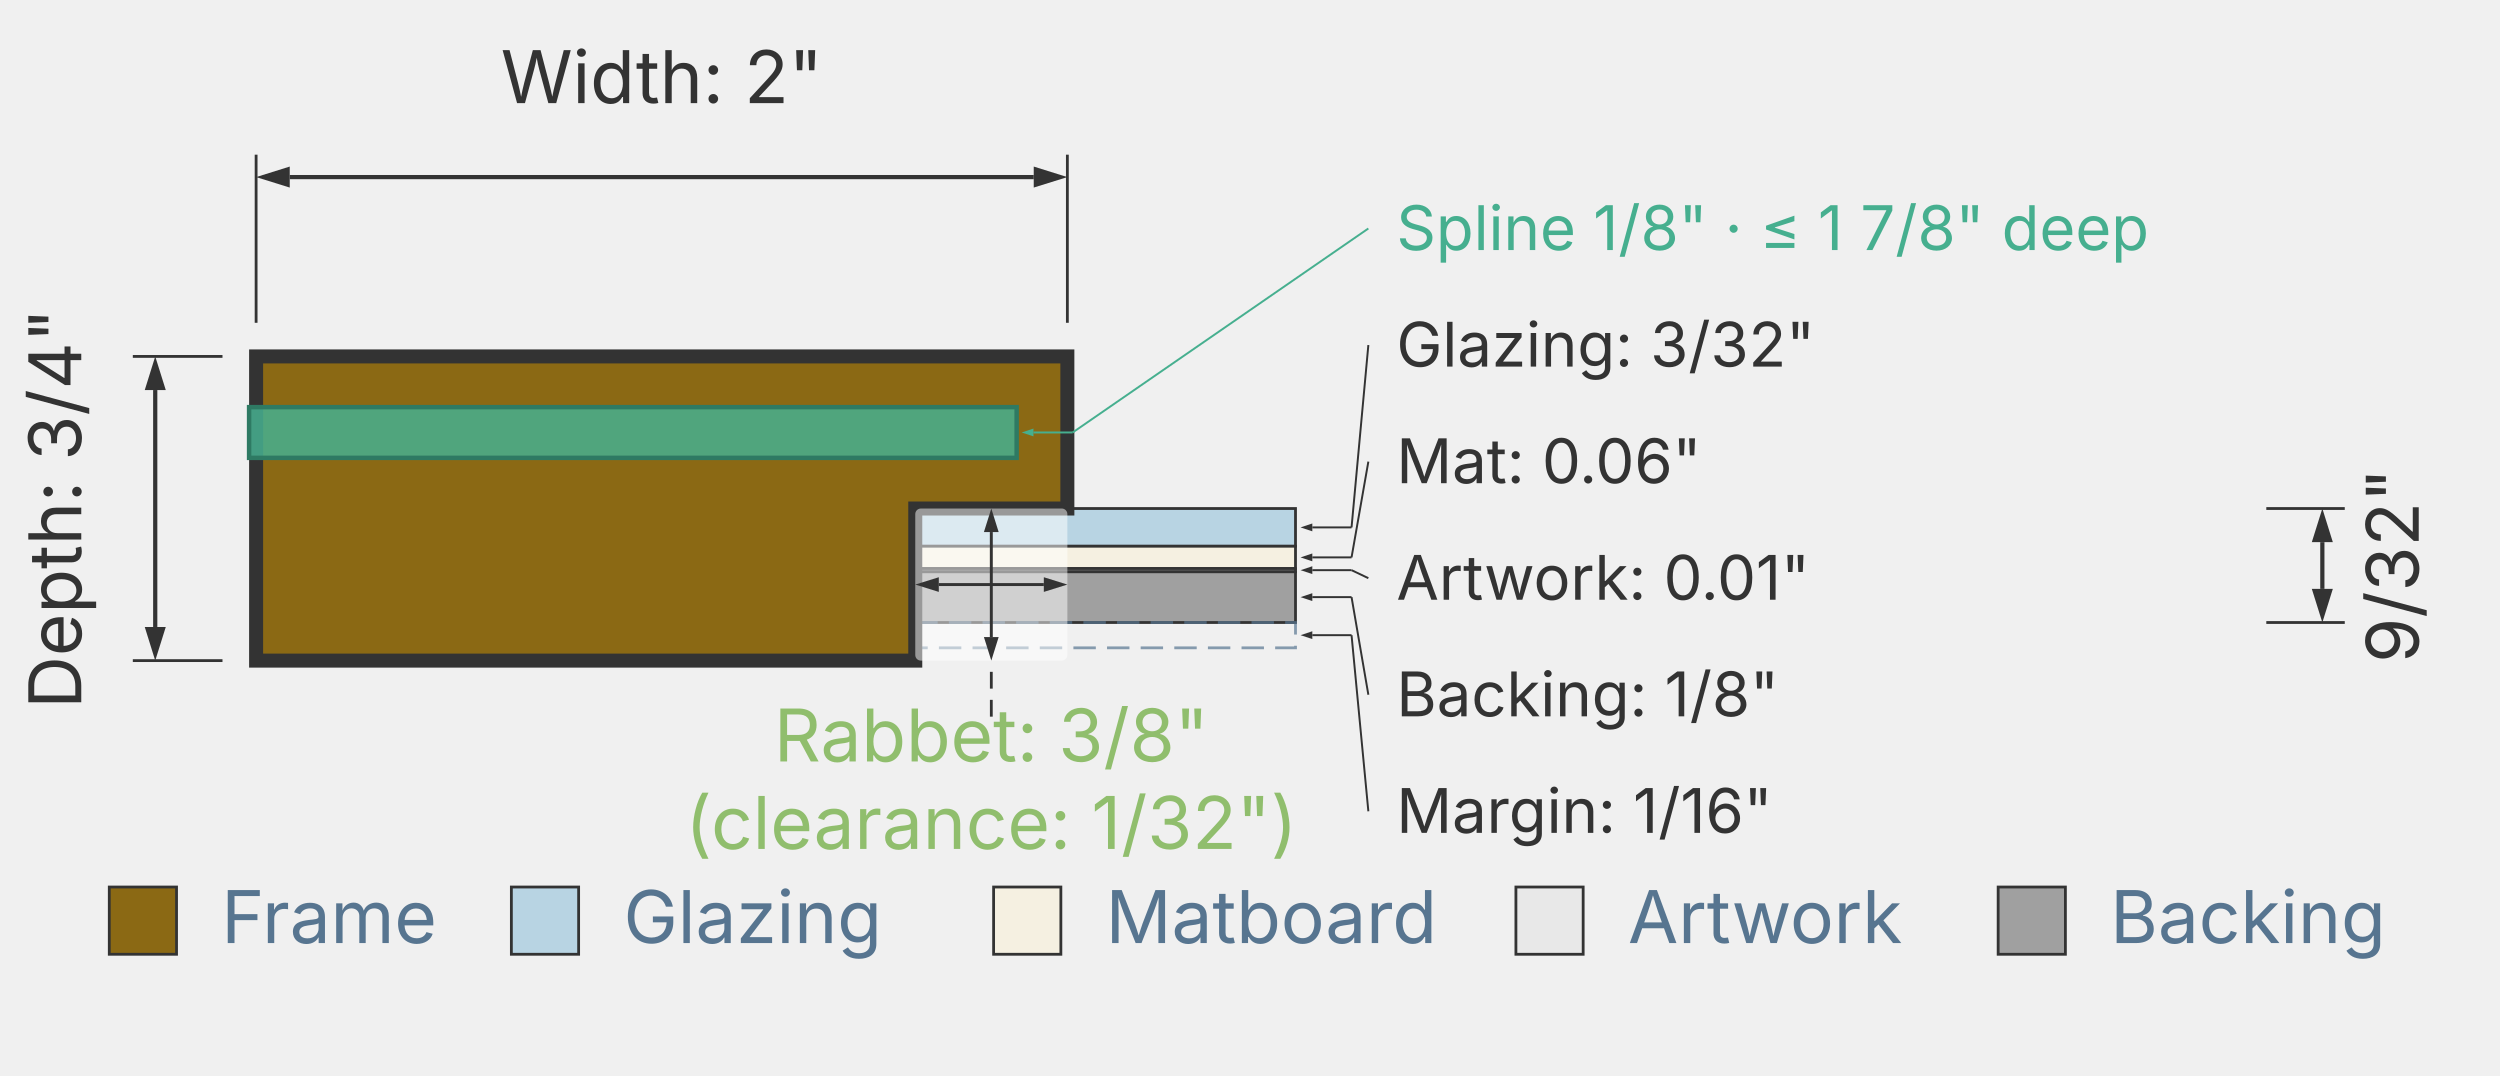
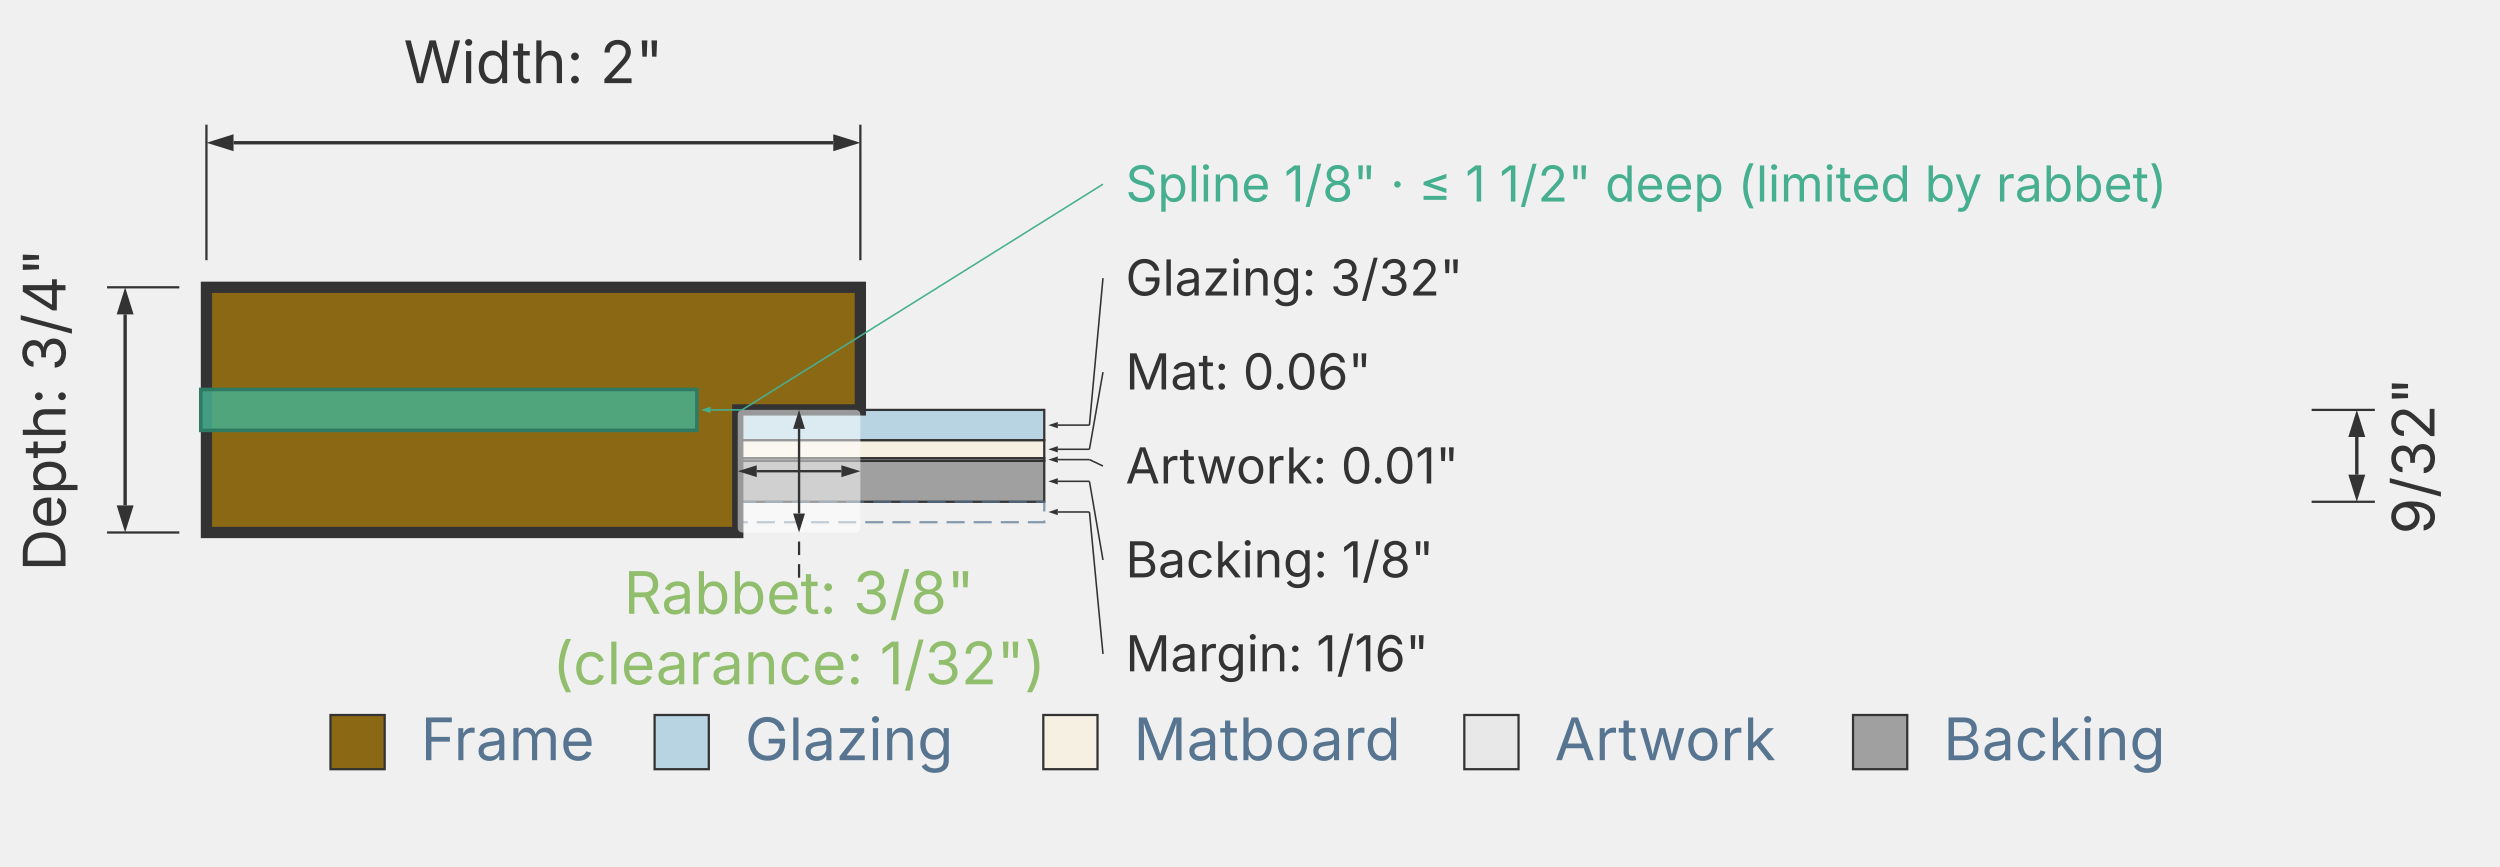
- <svg xmlns="http://www.w3.org/2000/svg" viewBox="-28.05 196.06 446.10 191.88">
+ <svg xmlns="http://www.w3.org/2000/svg" viewBox="-81.71 196.06 553.43 191.88">
  <defs>
    <pattern id="hatch" patternUnits="userSpaceOnUse" width="4" height="4">
      <path d="M-1,1 l2,-2 M0,4 l4,-4 M3,5 l2,-2" stroke="#CCCCCC" stroke-width="0.5" />
    </pattern>
  </defs>
-   <g id="section-content" transform="translate(-28.05, 0)">
+   <g id="section-content" transform="translate(-81.71, 0)">
    <g id="section-geometry">
      <rect x="163.32" y="286.80" width="67.85" height="6.73" stroke="#333333" stroke-width="0.5" fill="#B8D4E3" />
      <rect x="163.32" y="293.53" width="67.85" height="3.98" stroke="#333333" stroke-width="0.5" fill="#F5F0E1" />
      <rect x="163.32" y="297.51" width="67.85" height="0.58" stroke="#333333" stroke-width="0.5" fill="#E8E8E8" />
      <rect x="163.32" y="298.09" width="67.85" height="9.05" stroke="#333333" stroke-width="0.5" fill="#A0A0A0" />
      <rect x="163.32" y="307.14" width="67.85" height="4.52" stroke="#577590" stroke-width="0.5" stroke-dasharray="4,2" fill="none" opacity="0.7" />
      <polygon points="45.70,259.66 190.46,259.66 190.46,286.80 163.32,286.80 163.32,313.94 45.70,313.94" stroke="#333333" stroke-width="2.5" fill="#8B6914" />
      <g id="spline-slots">
-         <rect x="44.45" y="268.71" width="136.96" height="9.05" fill="#46af8f" fill-opacity="0.85" stroke="#2e7a63" stroke-width="0.8" />
+         <rect x="44.45" y="282.28" width="109.82" height="9.05" fill="#46af8f" fill-opacity="0.85" stroke="#2e7a63" stroke-width="0.8" />
      </g>
    </g>
    <g id="section-dimensions">
      <line x1="39.70" y1="259.66" x2="23.70" y2="259.66" stroke="#333333" stroke-width="0.5" />
      <line x1="39.70" y1="313.94" x2="23.70" y2="313.94" stroke="#333333" stroke-width="0.5" />
      <polygon points="27.70,259.66 25.83,265.66 29.58,265.66" fill="#333333" data-arrow="true" />
      <line x1="27.70" y1="265.66" x2="27.70" y2="307.94" stroke="#333333" stroke-width="0.75" />
      <polygon points="27.70,313.94 29.58,307.94 25.83,307.94" fill="#333333" data-arrow="true" />
      <text x="14.50" y="286.80" fill="#333333" font-family="Inter, system-ui, -apple-system, sans-serif" font-size="13px" text-anchor="middle" transform="rotate(-90 14.50 286.80)">Depth: 3/4"</text>
      <line x1="45.70" y1="253.66" x2="45.70" y2="223.66" stroke="#333333" stroke-width="0.5" />
      <line x1="190.46" y1="253.66" x2="190.46" y2="223.66" stroke="#333333" stroke-width="0.5" />
      <polygon points="45.70,227.66 51.70,229.53 51.70,225.78" fill="#333333" data-arrow="true" />
      <line x1="51.70" y1="227.66" x2="184.46" y2="227.66" stroke="#333333" stroke-width="0.75" />
      <polygon points="190.46,227.66 184.46,225.78 184.46,229.53" fill="#333333" data-arrow="true" />
      <text transform="translate(118.08, 214.46)" fill="#333333" font-family="Inter, system-ui, -apple-system, sans-serif" font-size="13px" text-anchor="middle">Width: 2"</text>
      <rect x="163.32" y="286.80" width="27.14" height="27.14" fill="#FFFFFF" fill-opacity="0.5" stroke="none" rx="1" />
      <polygon points="163.32,300.37 167.52,301.68 167.52,299.06" fill="#333333" data-arrow="true" />
      <line x1="167.52" y1="300.37" x2="186.26" y2="300.37" stroke="#333333" stroke-width="0.525" />
      <polygon points="190.46,300.37 186.26,299.06 186.26,301.68" fill="#333333" data-arrow="true" />
      <polygon points="176.89,286.80 175.57,291.00 178.20,291.00" fill="#333333" data-arrow="true" />
      <line x1="176.89" y1="291.00" x2="176.89" y2="309.74" stroke="#333333" stroke-width="0.525" />
      <polygon points="176.89,313.94 178.20,309.74 175.57,309.74" fill="#333333" data-arrow="true" />
-       <polygon points="182.31,273.23 184.41,273.93 184.41,272.53" fill="#46af8f" data-arrow="true" />
-       <line x1="184.41" y1="273.23" x2="191.41" y2="273.23" stroke="#46af8f" stroke-width="0.35" />
-       <line x1="191.41" y1="273.23" x2="244.17" y2="236.83" stroke="#46af8f" stroke-width="0.35" />
-       <text transform="translate(249.17, 240.68)" fill="#46af8f" font-family="Inter, system-ui, -apple-system, sans-serif" font-size="11.0px">Spline 1/8" · ≤ 1 7/8" deep</text>
+       <polygon points="155.17,286.80 157.27,287.50 157.27,286.10" fill="#46af8f" data-arrow="true" />
+       <line x1="157.27" y1="286.80" x2="164.27" y2="286.80" stroke="#46af8f" stroke-width="0.35" />
+       <line x1="164.27" y1="286.80" x2="244.17" y2="236.83" stroke="#46af8f" stroke-width="0.35" />
+       <text transform="translate(249.17, 240.68)" fill="#46af8f" font-family="Inter, system-ui, -apple-system, sans-serif" font-size="11.0px">Spline 1/8" · ≤ 1 1/2" deep (limited by rabbet)</text>
      <polygon points="232.07,290.17 234.17,290.87 234.17,289.47" fill="#333333" data-arrow="true" />
      <line x1="234.17" y1="290.17" x2="241.17" y2="290.17" stroke="#333333" stroke-width="0.35" />
      <line x1="241.17" y1="290.17" x2="244.17" y2="257.63" stroke="#333333" stroke-width="0.35" />
      <text transform="translate(249.17, 261.48)" fill="#333333" font-family="Inter, system-ui, -apple-system, sans-serif" font-size="11.0px">Glazing: 3/32"</text>
      <polygon points="232.07,295.52 234.17,296.22 234.17,294.82" fill="#333333" data-arrow="true" />
      <line x1="234.17" y1="295.52" x2="241.17" y2="295.52" stroke="#333333" stroke-width="0.35" />
      <line x1="241.17" y1="295.52" x2="244.17" y2="278.43" stroke="#333333" stroke-width="0.35" />
      <text transform="translate(249.17, 282.28)" fill="#333333" font-family="Inter, system-ui, -apple-system, sans-serif" font-size="11.0px">Mat: 0.06"</text>
      <polygon points="232.07,297.80 234.17,298.50 234.17,297.10" fill="#333333" data-arrow="true" />
      <line x1="234.17" y1="297.80" x2="241.17" y2="297.80" stroke="#333333" stroke-width="0.35" />
      <line x1="241.17" y1="297.80" x2="244.17" y2="299.23" stroke="#333333" stroke-width="0.35" />
      <text transform="translate(249.17, 303.08)" fill="#333333" font-family="Inter, system-ui, -apple-system, sans-serif" font-size="11.0px">Artwork: 0.01"</text>
      <polygon points="232.07,302.61 234.17,303.31 234.17,301.91" fill="#333333" data-arrow="true" />
      <line x1="234.17" y1="302.61" x2="241.17" y2="302.61" stroke="#333333" stroke-width="0.35" />
      <line x1="241.17" y1="302.61" x2="244.17" y2="320.03" stroke="#333333" stroke-width="0.35" />
      <text transform="translate(249.17, 323.88)" fill="#333333" font-family="Inter, system-ui, -apple-system, sans-serif" font-size="11.0px">Backing: 1/8"</text>
      <polygon points="232.07,309.40 234.17,310.10 234.17,308.70" fill="#333333" data-arrow="true" />
      <line x1="234.17" y1="309.40" x2="241.17" y2="309.40" stroke="#333333" stroke-width="0.35" />
      <line x1="241.17" y1="309.40" x2="244.17" y2="340.83" stroke="#333333" stroke-width="0.35" />
      <text transform="translate(249.17, 344.68)" fill="#333333" font-family="Inter, system-ui, -apple-system, sans-serif" font-size="11.0px">Margin: 1/16"</text>
-       <line x1="404.40" y1="286.80" x2="418.40" y2="286.80" stroke="#333333" stroke-width="0.5" />
-       <line x1="404.40" y1="307.14" x2="418.40" y2="307.14" stroke="#333333" stroke-width="0.5" />
-       <polygon points="414.40,286.80 412.52,292.80 416.27,292.80" fill="#333333" data-arrow="true" />
-       <line x1="414.40" y1="292.80" x2="414.40" y2="301.14" stroke="#333333" stroke-width="0.75" />
-       <polygon points="414.40,307.14 416.27,301.14 412.52,301.14" fill="#333333" data-arrow="true" />
-       <text x="431.60" y="296.97" fill="#333333" font-family="Inter, system-ui, -apple-system, sans-serif" font-size="13px" text-anchor="middle" transform="rotate(-90 431.60 296.97)">9/32"</text>
+       <line x1="511.73" y1="286.80" x2="525.73" y2="286.80" stroke="#333333" stroke-width="0.5" />
+       <line x1="511.73" y1="307.14" x2="525.73" y2="307.14" stroke="#333333" stroke-width="0.5" />
+       <polygon points="521.73,286.80 519.85,292.80 523.60,292.80" fill="#333333" data-arrow="true" />
+       <line x1="521.73" y1="292.80" x2="521.73" y2="301.14" stroke="#333333" stroke-width="0.75" />
+       <polygon points="521.73,307.14 523.60,301.14 519.85,301.14" fill="#333333" data-arrow="true" />
+       <text x="538.93" y="296.97" fill="#333333" font-family="Inter, system-ui, -apple-system, sans-serif" font-size="13px" text-anchor="middle" transform="rotate(-90 538.93 296.97)">9/32"</text>
      <line x1="176.89" y1="315.94" x2="176.89" y2="325.94" stroke="#333333" stroke-width="0.5" stroke-dasharray="3,2" />
      <text transform="translate(176.89, 331.94)" fill="#90be6d" font-family="Inter, system-ui, -apple-system, sans-serif" font-size="13px" text-anchor="middle">Rabbet: 3/8"</text>
      <text transform="translate(176.89, 347.54)" fill="#90be6d" font-family="Inter, system-ui, -apple-system, sans-serif" font-size="13px" text-anchor="middle">(clearance: 1/32")</text>
    </g>
  </g>
  <g id="legend">
    <rect x="-8.55" y="354.34" width="12" height="12" fill="#8B6914" stroke="#333333" stroke-width="0.5" />
    <text transform="translate(11.45, 364.34)" fill="#577590" font-family="Inter, system-ui, -apple-system, sans-serif" font-size="13px">Frame</text>
    <rect x="63.20" y="354.34" width="12" height="12" fill="#B8D4E3" stroke="#333333" stroke-width="0.5" />
    <text transform="translate(83.20, 364.34)" fill="#577590" font-family="Inter, system-ui, -apple-system, sans-serif" font-size="13px">Glazing</text>
    <rect x="149.25" y="354.34" width="12" height="12" fill="#F5F0E1" stroke="#333333" stroke-width="0.5" />
    <text transform="translate(169.25, 364.34)" fill="#577590" font-family="Inter, system-ui, -apple-system, sans-serif" font-size="13px">Matboard</text>
    <rect x="242.45" y="354.34" width="12" height="12" fill="#E8E8E8" stroke="#333333" stroke-width="0.5" />
    <text transform="translate(262.45, 364.34)" fill="#577590" font-family="Inter, system-ui, -apple-system, sans-serif" font-size="13px">Artwork</text>
    <rect x="328.50" y="354.34" width="12" height="12" fill="#A0A0A0" stroke="#333333" stroke-width="0.5" />
    <text transform="translate(348.50, 364.34)" fill="#577590" font-family="Inter, system-ui, -apple-system, sans-serif" font-size="13px">Backing</text>
  </g>
</svg>
